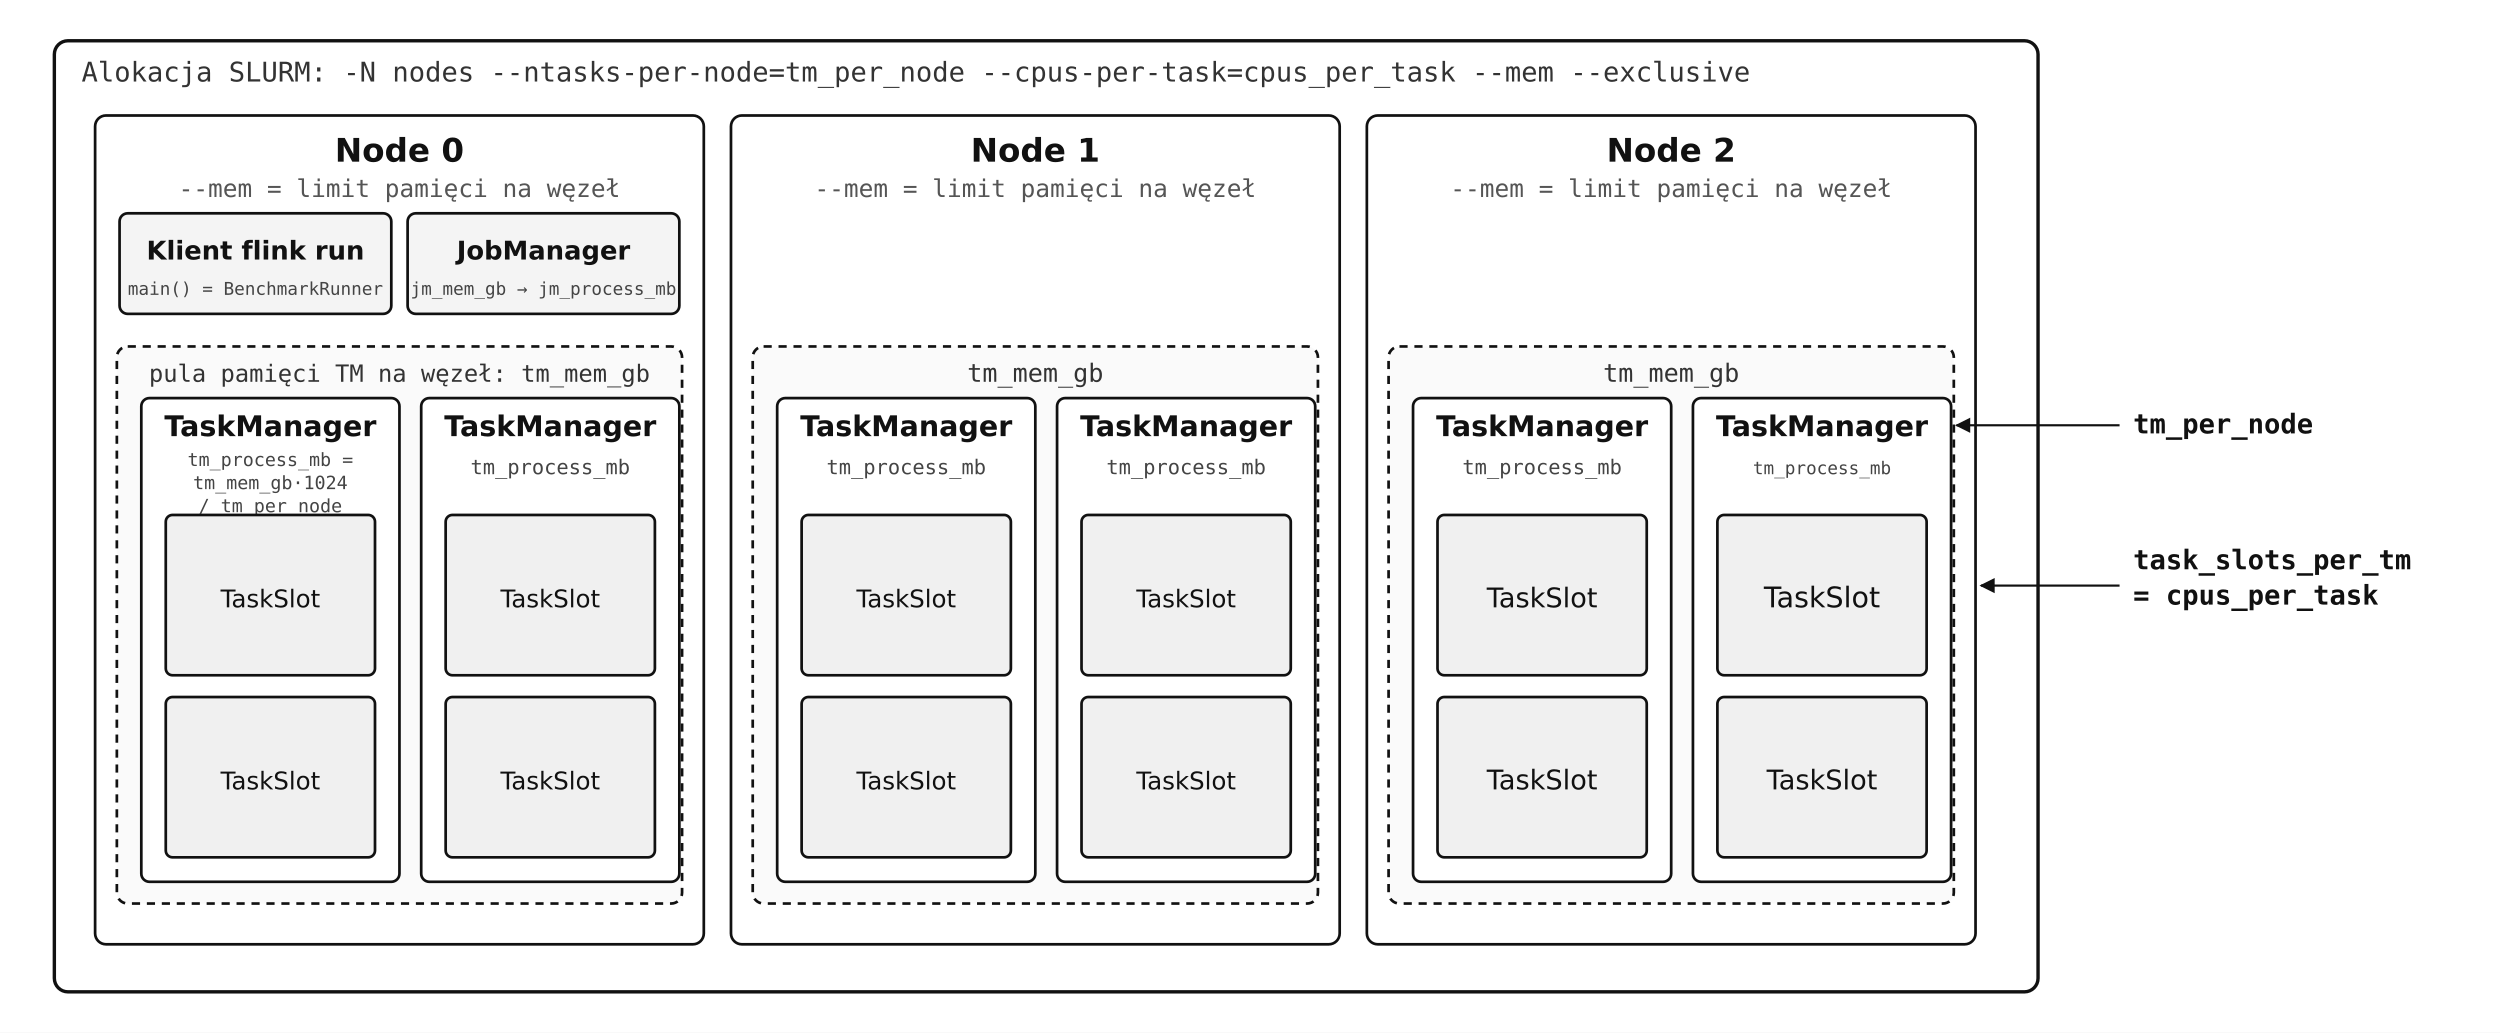
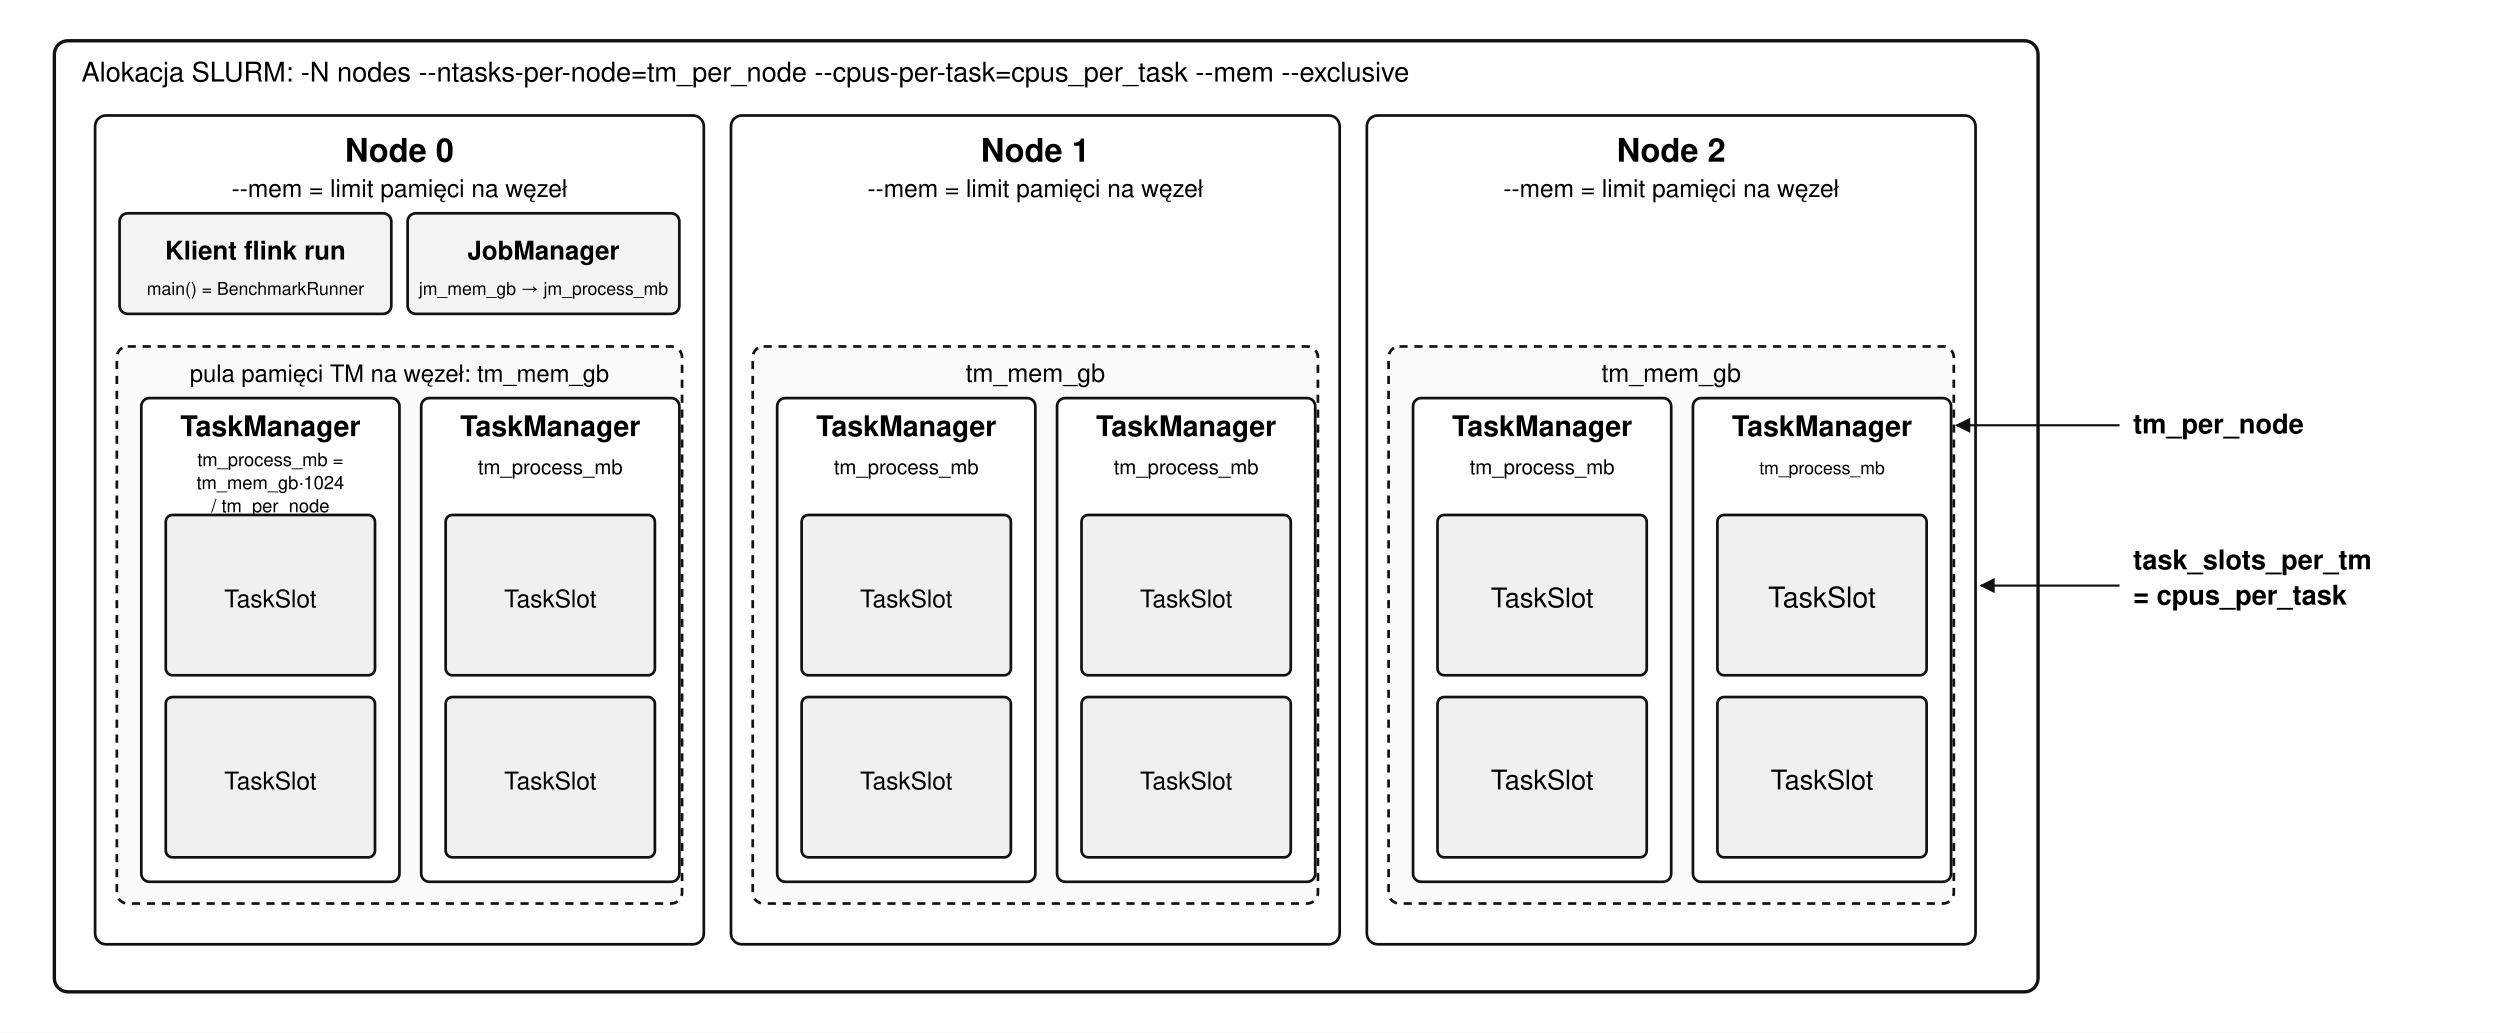
<svg xmlns="http://www.w3.org/2000/svg" width="1840" height="760" viewBox="0 0 1840 760">
  <defs>
    <marker id="a" viewBox="0 0 10 10" refX="9" refY="5" markerWidth="7" markerHeight="7" orient="auto-start-reverse">
      <path d="M 0 0 L 10 5 L 0 10 z" fill="#111111" />
    </marker>
  </defs>
  <rect width="1840" height="760" fill="#ffffff" />
  <rect x="40" y="30" width="1460" height="700" rx="10" fill="#ffffff" stroke="#111111" stroke-width="2.5" />
-   <text x="60" y="60" font-family="&quot;DejaVu Sans Mono&quot;, monospace" font-size="20" font-weight="normal" font-style="normal" fill="#333333" text-anchor="start">Alokacja SLURM:   -N nodes   --ntasks-per-node=tm_per_node   --cpus-per-task=cpus_per_task   --mem   --exclusive</text>
+   <text x="60" y="60" font-family="Helvetica, Arial, sans-serif" font-size="20" font-weight="normal" font-style="normal" fill="#000000" text-anchor="start">Alokacja SLURM:   -N nodes   --ntasks-per-node=tm_per_node   --cpus-per-task=cpus_per_task   --mem   --exclusive</text>
  <rect x="70" y="85" width="448" height="610" rx="8" fill="#ffffff" stroke="#111111" stroke-width="2" />
-   <text x="294.0" y="119" font-family="DejaVu Sans, Helvetica, Arial, sans-serif" font-size="24" font-weight="bold" font-style="normal" fill="#111111" text-anchor="middle">Node 0</text>
-   <text x="294.0" y="145" font-family="&quot;DejaVu Sans Mono&quot;, monospace" font-size="18" font-weight="normal" font-style="normal" fill="#555555" text-anchor="middle">--mem  =  limit pamięci na węzeł</text>
+   <text x="294.0" y="119" font-family="Helvetica, Arial, sans-serif" font-size="24" font-weight="bold" font-style="normal" fill="#000000" text-anchor="middle">Node 0</text>
+   <text x="294.0" y="145" font-family="Helvetica, Arial, sans-serif" font-size="18" font-weight="normal" font-style="normal" fill="#000000" text-anchor="middle">--mem  =  limit pamięci na węzeł</text>
  <rect x="88" y="157" width="200" height="74" rx="6" fill="#f4f4f4" stroke="#111111" stroke-width="2" />
-   <text x="188" y="191" font-family="DejaVu Sans, Helvetica, Arial, sans-serif" font-size="19" font-weight="bold" font-style="normal" fill="#111111" text-anchor="middle">Klient  flink run</text>
-   <text x="188" y="217" font-family="&quot;DejaVu Sans Mono&quot;, monospace" font-size="13" font-weight="normal" font-style="normal" fill="#444444" text-anchor="middle">main() = BenchmarkRunner</text>
+   <text x="188" y="191" font-family="Helvetica, Arial, sans-serif" font-size="19" font-weight="bold" font-style="normal" fill="#000000" text-anchor="middle">Klient  flink run</text>
+   <text x="188" y="217" font-family="Helvetica, Arial, sans-serif" font-size="13" font-weight="normal" font-style="normal" fill="#000000" text-anchor="middle">main() = BenchmarkRunner</text>
  <rect x="300" y="157" width="200" height="74" rx="6" fill="#f4f4f4" stroke="#111111" stroke-width="2" />
-   <text x="400" y="191" font-family="DejaVu Sans, Helvetica, Arial, sans-serif" font-size="19" font-weight="bold" font-style="normal" fill="#111111" text-anchor="middle">JobManager</text>
-   <text x="400" y="217" font-family="&quot;DejaVu Sans Mono&quot;, monospace" font-size="13" font-weight="normal" font-style="normal" fill="#444444" text-anchor="middle">jm_mem_gb → jm_process_mb</text>
+   <text x="400" y="191" font-family="Helvetica, Arial, sans-serif" font-size="19" font-weight="bold" font-style="normal" fill="#000000" text-anchor="middle">JobManager</text>
+   <text x="400" y="217" font-family="Helvetica, Arial, sans-serif" font-size="13" font-weight="normal" font-style="normal" fill="#000000" text-anchor="middle">jm_mem_gb → jm_process_mb</text>
  <rect x="86" y="255" width="416" height="410" rx="8" fill="#fafafa" stroke="#111111" stroke-width="2" stroke-dasharray="6 5" />
-   <text x="294.0" y="281" font-family="&quot;DejaVu Sans Mono&quot;, monospace" font-size="17.5" font-weight="normal" font-style="normal" fill="#333333" text-anchor="middle">pula pamięci TM na węzeł:  tm_mem_gb</text>
+   <text x="294.0" y="281" font-family="Helvetica, Arial, sans-serif" font-size="17.5" font-weight="normal" font-style="normal" fill="#000000" text-anchor="middle">pula pamięci TM na węzeł:  tm_mem_gb</text>
  <rect x="104" y="293" width="190" height="356" rx="6" fill="#ffffff" stroke="#111111" stroke-width="2" />
-   <text x="199" y="321" font-family="DejaVu Sans, Helvetica, Arial, sans-serif" font-size="21" font-weight="bold" font-style="normal" fill="#111111" text-anchor="middle">TaskManager</text>
-   <text x="199" y="343" font-family="&quot;DejaVu Sans Mono&quot;, monospace" font-size="13.5" font-weight="normal" font-style="normal" fill="#444444" text-anchor="middle">tm_process_mb =</text>
-   <text x="199" y="360" font-family="&quot;DejaVu Sans Mono&quot;, monospace" font-size="13.5" font-weight="normal" font-style="normal" fill="#444444" text-anchor="middle">tm_mem_gb·1024</text>
-   <text x="199" y="377" font-family="&quot;DejaVu Sans Mono&quot;, monospace" font-size="13.5" font-weight="normal" font-style="normal" fill="#444444" text-anchor="middle">/ tm_per_node</text>
+   <text x="199" y="321" font-family="Helvetica, Arial, sans-serif" font-size="21" font-weight="bold" font-style="normal" fill="#000000" text-anchor="middle">TaskManager</text>
+   <text x="199" y="343" font-family="Helvetica, Arial, sans-serif" font-size="13.5" font-weight="normal" font-style="normal" fill="#000000" text-anchor="middle">tm_process_mb =</text>
+   <text x="199" y="360" font-family="Helvetica, Arial, sans-serif" font-size="13.5" font-weight="normal" font-style="normal" fill="#000000" text-anchor="middle">tm_mem_gb·1024</text>
+   <text x="199" y="377" font-family="Helvetica, Arial, sans-serif" font-size="13.5" font-weight="normal" font-style="normal" fill="#000000" text-anchor="middle">/ tm_per_node</text>
  <rect x="122" y="379" width="154" height="118" rx="5" fill="#f0f0f0" stroke="#111111" stroke-width="2" />
-   <text x="199" y="447" font-family="DejaVu Sans, Helvetica, Arial, sans-serif" font-size="18" font-weight="normal" font-style="normal" fill="#111111" text-anchor="middle">TaskSlot</text>
+   <text x="199" y="447" font-family="Helvetica, Arial, sans-serif" font-size="18" font-weight="normal" font-style="normal" fill="#000000" text-anchor="middle">TaskSlot</text>
  <rect x="122" y="513" width="154" height="118" rx="5" fill="#f0f0f0" stroke="#111111" stroke-width="2" />
-   <text x="199" y="581" font-family="DejaVu Sans, Helvetica, Arial, sans-serif" font-size="18" font-weight="normal" font-style="normal" fill="#111111" text-anchor="middle">TaskSlot</text>
+   <text x="199" y="581" font-family="Helvetica, Arial, sans-serif" font-size="18" font-weight="normal" font-style="normal" fill="#000000" text-anchor="middle">TaskSlot</text>
  <rect x="310" y="293" width="190" height="356" rx="6" fill="#ffffff" stroke="#111111" stroke-width="2" />
-   <text x="405" y="321" font-family="DejaVu Sans, Helvetica, Arial, sans-serif" font-size="21" font-weight="bold" font-style="normal" fill="#111111" text-anchor="middle">TaskManager</text>
-   <text x="405" y="349" font-family="&quot;DejaVu Sans Mono&quot;, monospace" font-size="15" font-weight="normal" font-style="normal" fill="#444444" text-anchor="middle">tm_process_mb</text>
+   <text x="405" y="321" font-family="Helvetica, Arial, sans-serif" font-size="21" font-weight="bold" font-style="normal" fill="#000000" text-anchor="middle">TaskManager</text>
+   <text x="405" y="349" font-family="Helvetica, Arial, sans-serif" font-size="15" font-weight="normal" font-style="normal" fill="#000000" text-anchor="middle">tm_process_mb</text>
  <rect x="328" y="379" width="154" height="118" rx="5" fill="#f0f0f0" stroke="#111111" stroke-width="2" />
-   <text x="405" y="447" font-family="DejaVu Sans, Helvetica, Arial, sans-serif" font-size="18" font-weight="normal" font-style="normal" fill="#111111" text-anchor="middle">TaskSlot</text>
+   <text x="405" y="447" font-family="Helvetica, Arial, sans-serif" font-size="18" font-weight="normal" font-style="normal" fill="#000000" text-anchor="middle">TaskSlot</text>
  <rect x="328" y="513" width="154" height="118" rx="5" fill="#f0f0f0" stroke="#111111" stroke-width="2" />
-   <text x="405" y="581" font-family="DejaVu Sans, Helvetica, Arial, sans-serif" font-size="18" font-weight="normal" font-style="normal" fill="#111111" text-anchor="middle">TaskSlot</text>
+   <text x="405" y="581" font-family="Helvetica, Arial, sans-serif" font-size="18" font-weight="normal" font-style="normal" fill="#000000" text-anchor="middle">TaskSlot</text>
  <rect x="538" y="85" width="448" height="610" rx="8" fill="#ffffff" stroke="#111111" stroke-width="2" />
-   <text x="762.0" y="119" font-family="DejaVu Sans, Helvetica, Arial, sans-serif" font-size="24" font-weight="bold" font-style="normal" fill="#111111" text-anchor="middle">Node 1</text>
-   <text x="762.0" y="145" font-family="&quot;DejaVu Sans Mono&quot;, monospace" font-size="18" font-weight="normal" font-style="normal" fill="#555555" text-anchor="middle">--mem  =  limit pamięci na węzeł</text>
+   <text x="762.0" y="119" font-family="Helvetica, Arial, sans-serif" font-size="24" font-weight="bold" font-style="normal" fill="#000000" text-anchor="middle">Node 1</text>
+   <text x="762.0" y="145" font-family="Helvetica, Arial, sans-serif" font-size="18" font-weight="normal" font-style="normal" fill="#000000" text-anchor="middle">--mem  =  limit pamięci na węzeł</text>
  <rect x="554" y="255" width="416" height="410" rx="8" fill="#fafafa" stroke="#111111" stroke-width="2" stroke-dasharray="6 5" />
-   <text x="762.0" y="281" font-family="&quot;DejaVu Sans Mono&quot;, monospace" font-size="18.5" font-weight="normal" font-style="normal" fill="#333333" text-anchor="middle">tm_mem_gb</text>
+   <text x="762.0" y="281" font-family="Helvetica, Arial, sans-serif" font-size="18.5" font-weight="normal" font-style="normal" fill="#000000" text-anchor="middle">tm_mem_gb</text>
  <rect x="572" y="293" width="190" height="356" rx="6" fill="#ffffff" stroke="#111111" stroke-width="2" />
-   <text x="667" y="321" font-family="DejaVu Sans, Helvetica, Arial, sans-serif" font-size="21" font-weight="bold" font-style="normal" fill="#111111" text-anchor="middle">TaskManager</text>
-   <text x="667" y="349" font-family="&quot;DejaVu Sans Mono&quot;, monospace" font-size="15" font-weight="normal" font-style="normal" fill="#444444" text-anchor="middle">tm_process_mb</text>
+   <text x="667" y="321" font-family="Helvetica, Arial, sans-serif" font-size="21" font-weight="bold" font-style="normal" fill="#000000" text-anchor="middle">TaskManager</text>
+   <text x="667" y="349" font-family="Helvetica, Arial, sans-serif" font-size="15" font-weight="normal" font-style="normal" fill="#000000" text-anchor="middle">tm_process_mb</text>
  <rect x="590" y="379" width="154" height="118" rx="5" fill="#f0f0f0" stroke="#111111" stroke-width="2" />
-   <text x="667" y="447" font-family="DejaVu Sans, Helvetica, Arial, sans-serif" font-size="18" font-weight="normal" font-style="normal" fill="#111111" text-anchor="middle">TaskSlot</text>
+   <text x="667" y="447" font-family="Helvetica, Arial, sans-serif" font-size="18" font-weight="normal" font-style="normal" fill="#000000" text-anchor="middle">TaskSlot</text>
  <rect x="590" y="513" width="154" height="118" rx="5" fill="#f0f0f0" stroke="#111111" stroke-width="2" />
-   <text x="667" y="581" font-family="DejaVu Sans, Helvetica, Arial, sans-serif" font-size="18" font-weight="normal" font-style="normal" fill="#111111" text-anchor="middle">TaskSlot</text>
+   <text x="667" y="581" font-family="Helvetica, Arial, sans-serif" font-size="18" font-weight="normal" font-style="normal" fill="#000000" text-anchor="middle">TaskSlot</text>
  <rect x="778" y="293" width="190" height="356" rx="6" fill="#ffffff" stroke="#111111" stroke-width="2" />
-   <text x="873" y="321" font-family="DejaVu Sans, Helvetica, Arial, sans-serif" font-size="21" font-weight="bold" font-style="normal" fill="#111111" text-anchor="middle">TaskManager</text>
-   <text x="873" y="349" font-family="&quot;DejaVu Sans Mono&quot;, monospace" font-size="15" font-weight="normal" font-style="normal" fill="#444444" text-anchor="middle">tm_process_mb</text>
+   <text x="873" y="321" font-family="Helvetica, Arial, sans-serif" font-size="21" font-weight="bold" font-style="normal" fill="#000000" text-anchor="middle">TaskManager</text>
+   <text x="873" y="349" font-family="Helvetica, Arial, sans-serif" font-size="15" font-weight="normal" font-style="normal" fill="#000000" text-anchor="middle">tm_process_mb</text>
  <rect x="796" y="379" width="154" height="118" rx="5" fill="#f0f0f0" stroke="#111111" stroke-width="2" />
-   <text x="873" y="447" font-family="DejaVu Sans, Helvetica, Arial, sans-serif" font-size="18" font-weight="normal" font-style="normal" fill="#111111" text-anchor="middle">TaskSlot</text>
+   <text x="873" y="447" font-family="Helvetica, Arial, sans-serif" font-size="18" font-weight="normal" font-style="normal" fill="#000000" text-anchor="middle">TaskSlot</text>
  <rect x="796" y="513" width="154" height="118" rx="5" fill="#f0f0f0" stroke="#111111" stroke-width="2" />
-   <text x="873" y="581" font-family="DejaVu Sans, Helvetica, Arial, sans-serif" font-size="18" font-weight="normal" font-style="normal" fill="#111111" text-anchor="middle">TaskSlot</text>
+   <text x="873" y="581" font-family="Helvetica, Arial, sans-serif" font-size="18" font-weight="normal" font-style="normal" fill="#000000" text-anchor="middle">TaskSlot</text>
  <rect x="1006" y="85" width="448" height="610" rx="8" fill="#ffffff" stroke="#111111" stroke-width="2" />
-   <text x="1230.0" y="119" font-family="DejaVu Sans, Helvetica, Arial, sans-serif" font-size="24" font-weight="bold" font-style="normal" fill="#111111" text-anchor="middle">Node 2</text>
-   <text x="1230.0" y="145" font-family="&quot;DejaVu Sans Mono&quot;, monospace" font-size="18" font-weight="normal" font-style="normal" fill="#555555" text-anchor="middle">--mem  =  limit pamięci na węzeł</text>
+   <text x="1230.0" y="119" font-family="Helvetica, Arial, sans-serif" font-size="24" font-weight="bold" font-style="normal" fill="#000000" text-anchor="middle">Node 2</text>
+   <text x="1230.0" y="145" font-family="Helvetica, Arial, sans-serif" font-size="18" font-weight="normal" font-style="normal" fill="#000000" text-anchor="middle">--mem  =  limit pamięci na węzeł</text>
  <rect x="1022" y="255" width="416" height="410" rx="8" fill="#fafafa" stroke="#111111" stroke-width="2" stroke-dasharray="6 5" />
-   <text x="1230.0" y="281" font-family="&quot;DejaVu Sans Mono&quot;, monospace" font-size="18.5" font-weight="normal" font-style="normal" fill="#333333" text-anchor="middle">tm_mem_gb</text>
+   <text x="1230.0" y="281" font-family="Helvetica, Arial, sans-serif" font-size="18.5" font-weight="normal" font-style="normal" fill="#000000" text-anchor="middle">tm_mem_gb</text>
  <rect x="1040" y="293" width="190" height="356" rx="6" fill="#ffffff" stroke="#111111" stroke-width="2" />
-   <text x="1135" y="321" font-family="DejaVu Sans, Helvetica, Arial, sans-serif" font-size="21" font-weight="bold" font-style="normal" fill="#111111" text-anchor="middle">TaskManager</text>
-   <text x="1135" y="349" font-family="&quot;DejaVu Sans Mono&quot;, monospace" font-size="15" font-weight="normal" font-style="normal" fill="#444444" text-anchor="middle">tm_process_mb</text>
+   <text x="1135" y="321" font-family="Helvetica, Arial, sans-serif" font-size="21" font-weight="bold" font-style="normal" fill="#000000" text-anchor="middle">TaskManager</text>
+   <text x="1135" y="349" font-family="Helvetica, Arial, sans-serif" font-size="15" font-weight="normal" font-style="normal" fill="#000000" text-anchor="middle">tm_process_mb</text>
  <rect x="1058" y="379" width="154" height="118" rx="5" fill="#f0f0f0" stroke="#111111" stroke-width="2" />
-   <text x="1135" y="447" font-family="DejaVu Sans, Helvetica, Arial, sans-serif" font-size="20" font-weight="normal" font-style="normal" fill="#111111" text-anchor="middle">TaskSlot</text>
+   <text x="1135" y="447" font-family="Helvetica, Arial, sans-serif" font-size="20" font-weight="normal" font-style="normal" fill="#000000" text-anchor="middle">TaskSlot</text>
  <rect x="1058" y="513" width="154" height="118" rx="5" fill="#f0f0f0" stroke="#111111" stroke-width="2" />
-   <text x="1135" y="581" font-family="DejaVu Sans, Helvetica, Arial, sans-serif" font-size="20" font-weight="normal" font-style="normal" fill="#111111" text-anchor="middle">TaskSlot</text>
+   <text x="1135" y="581" font-family="Helvetica, Arial, sans-serif" font-size="20" font-weight="normal" font-style="normal" fill="#000000" text-anchor="middle">TaskSlot</text>
  <rect x="1246" y="293" width="190" height="356" rx="6" fill="#ffffff" stroke="#111111" stroke-width="2" />
-   <text x="1341" y="321" font-family="DejaVu Sans, Helvetica, Arial, sans-serif" font-size="21" font-weight="bold" font-style="normal" fill="#111111" text-anchor="middle">TaskManager</text>
-   <text x="1341" y="349" font-family="&quot;DejaVu Sans Mono&quot;, monospace" font-size="13" font-weight="normal" font-style="normal" fill="#444444" text-anchor="middle">tm_process_mb</text>
+   <text x="1341" y="321" font-family="Helvetica, Arial, sans-serif" font-size="21" font-weight="bold" font-style="normal" fill="#000000" text-anchor="middle">TaskManager</text>
+   <text x="1341" y="349" font-family="Helvetica, Arial, sans-serif" font-size="13" font-weight="normal" font-style="normal" fill="#000000" text-anchor="middle">tm_process_mb</text>
  <rect x="1264" y="379" width="154" height="118" rx="5" fill="#f0f0f0" stroke="#111111" stroke-width="2" />
-   <text x="1341" y="447" font-family="DejaVu Sans, Helvetica, Arial, sans-serif" font-size="21" font-weight="normal" font-style="normal" fill="#111111" text-anchor="middle">TaskSlot</text>
+   <text x="1341" y="447" font-family="Helvetica, Arial, sans-serif" font-size="21" font-weight="normal" font-style="normal" fill="#000000" text-anchor="middle">TaskSlot</text>
  <rect x="1264" y="513" width="154" height="118" rx="5" fill="#f0f0f0" stroke="#111111" stroke-width="2" />
-   <text x="1341" y="581" font-family="DejaVu Sans, Helvetica, Arial, sans-serif" font-size="20" font-weight="normal" font-style="normal" fill="#111111" text-anchor="middle">TaskSlot</text>
+   <text x="1341" y="581" font-family="Helvetica, Arial, sans-serif" font-size="20" font-weight="normal" font-style="normal" fill="#000000" text-anchor="middle">TaskSlot</text>
  <line x1="1560" y1="313" x2="1440" y2="313" stroke="#111111" stroke-width="1.6" marker-end="url(#a)" />
-   <text x="1570" y="319" font-family="&quot;DejaVu Sans Mono&quot;, monospace" font-size="20" font-weight="bold" font-style="normal" fill="#111111" text-anchor="start">tm_per_node</text>
+   <text x="1570" y="319" font-family="Helvetica, Arial, sans-serif" font-size="20" font-weight="bold" font-style="normal" fill="#000000" text-anchor="start">tm_per_node</text>
  <line x1="1560" y1="431" x2="1458" y2="431" stroke="#111111" stroke-width="1.6" marker-end="url(#a)" />
-   <text x="1570" y="419" font-family="&quot;DejaVu Sans Mono&quot;, monospace" font-size="20" font-weight="bold" font-style="normal" fill="#111111" text-anchor="start">task_slots_per_tm</text>
-   <text x="1570" y="445" font-family="&quot;DejaVu Sans Mono&quot;, monospace" font-size="20" font-weight="bold" font-style="normal" fill="#111111" text-anchor="start">= cpus_per_task</text>
+   <text x="1570" y="419" font-family="Helvetica, Arial, sans-serif" font-size="20" font-weight="bold" font-style="normal" fill="#000000" text-anchor="start">task_slots_per_tm</text>
+   <text x="1570" y="445" font-family="Helvetica, Arial, sans-serif" font-size="20" font-weight="bold" font-style="normal" fill="#000000" text-anchor="start">= cpus_per_task</text>
</svg>
